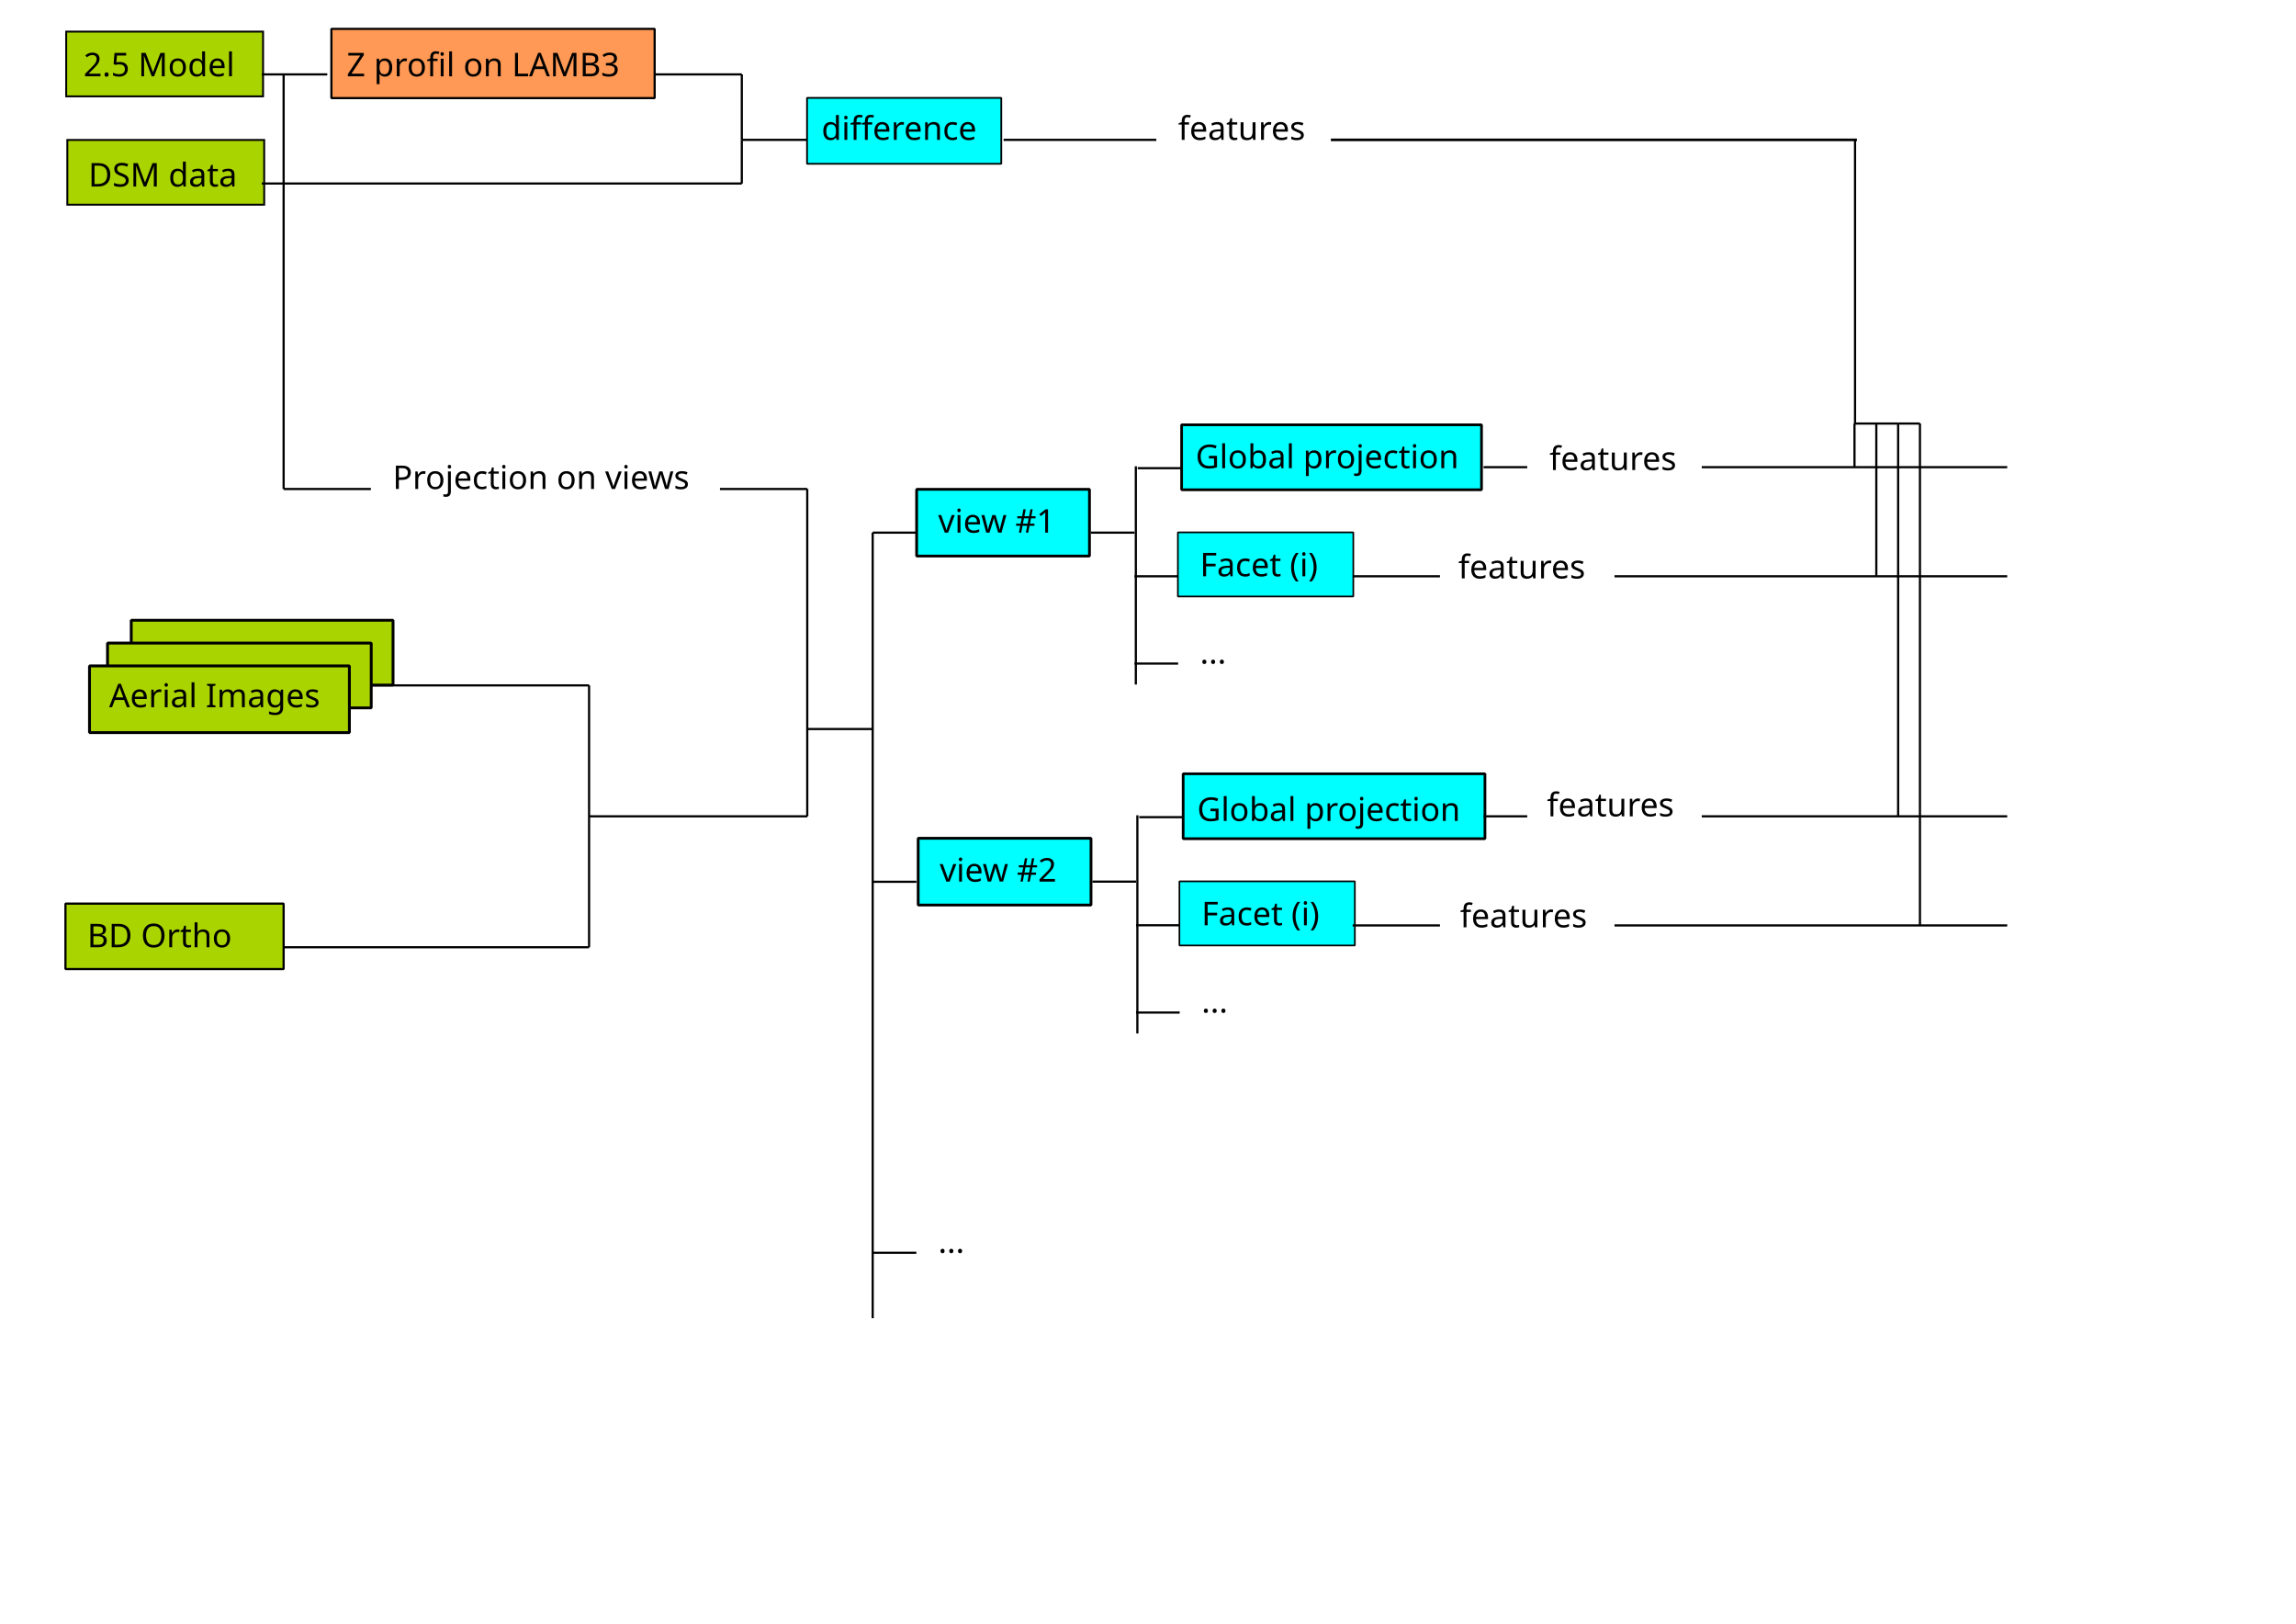
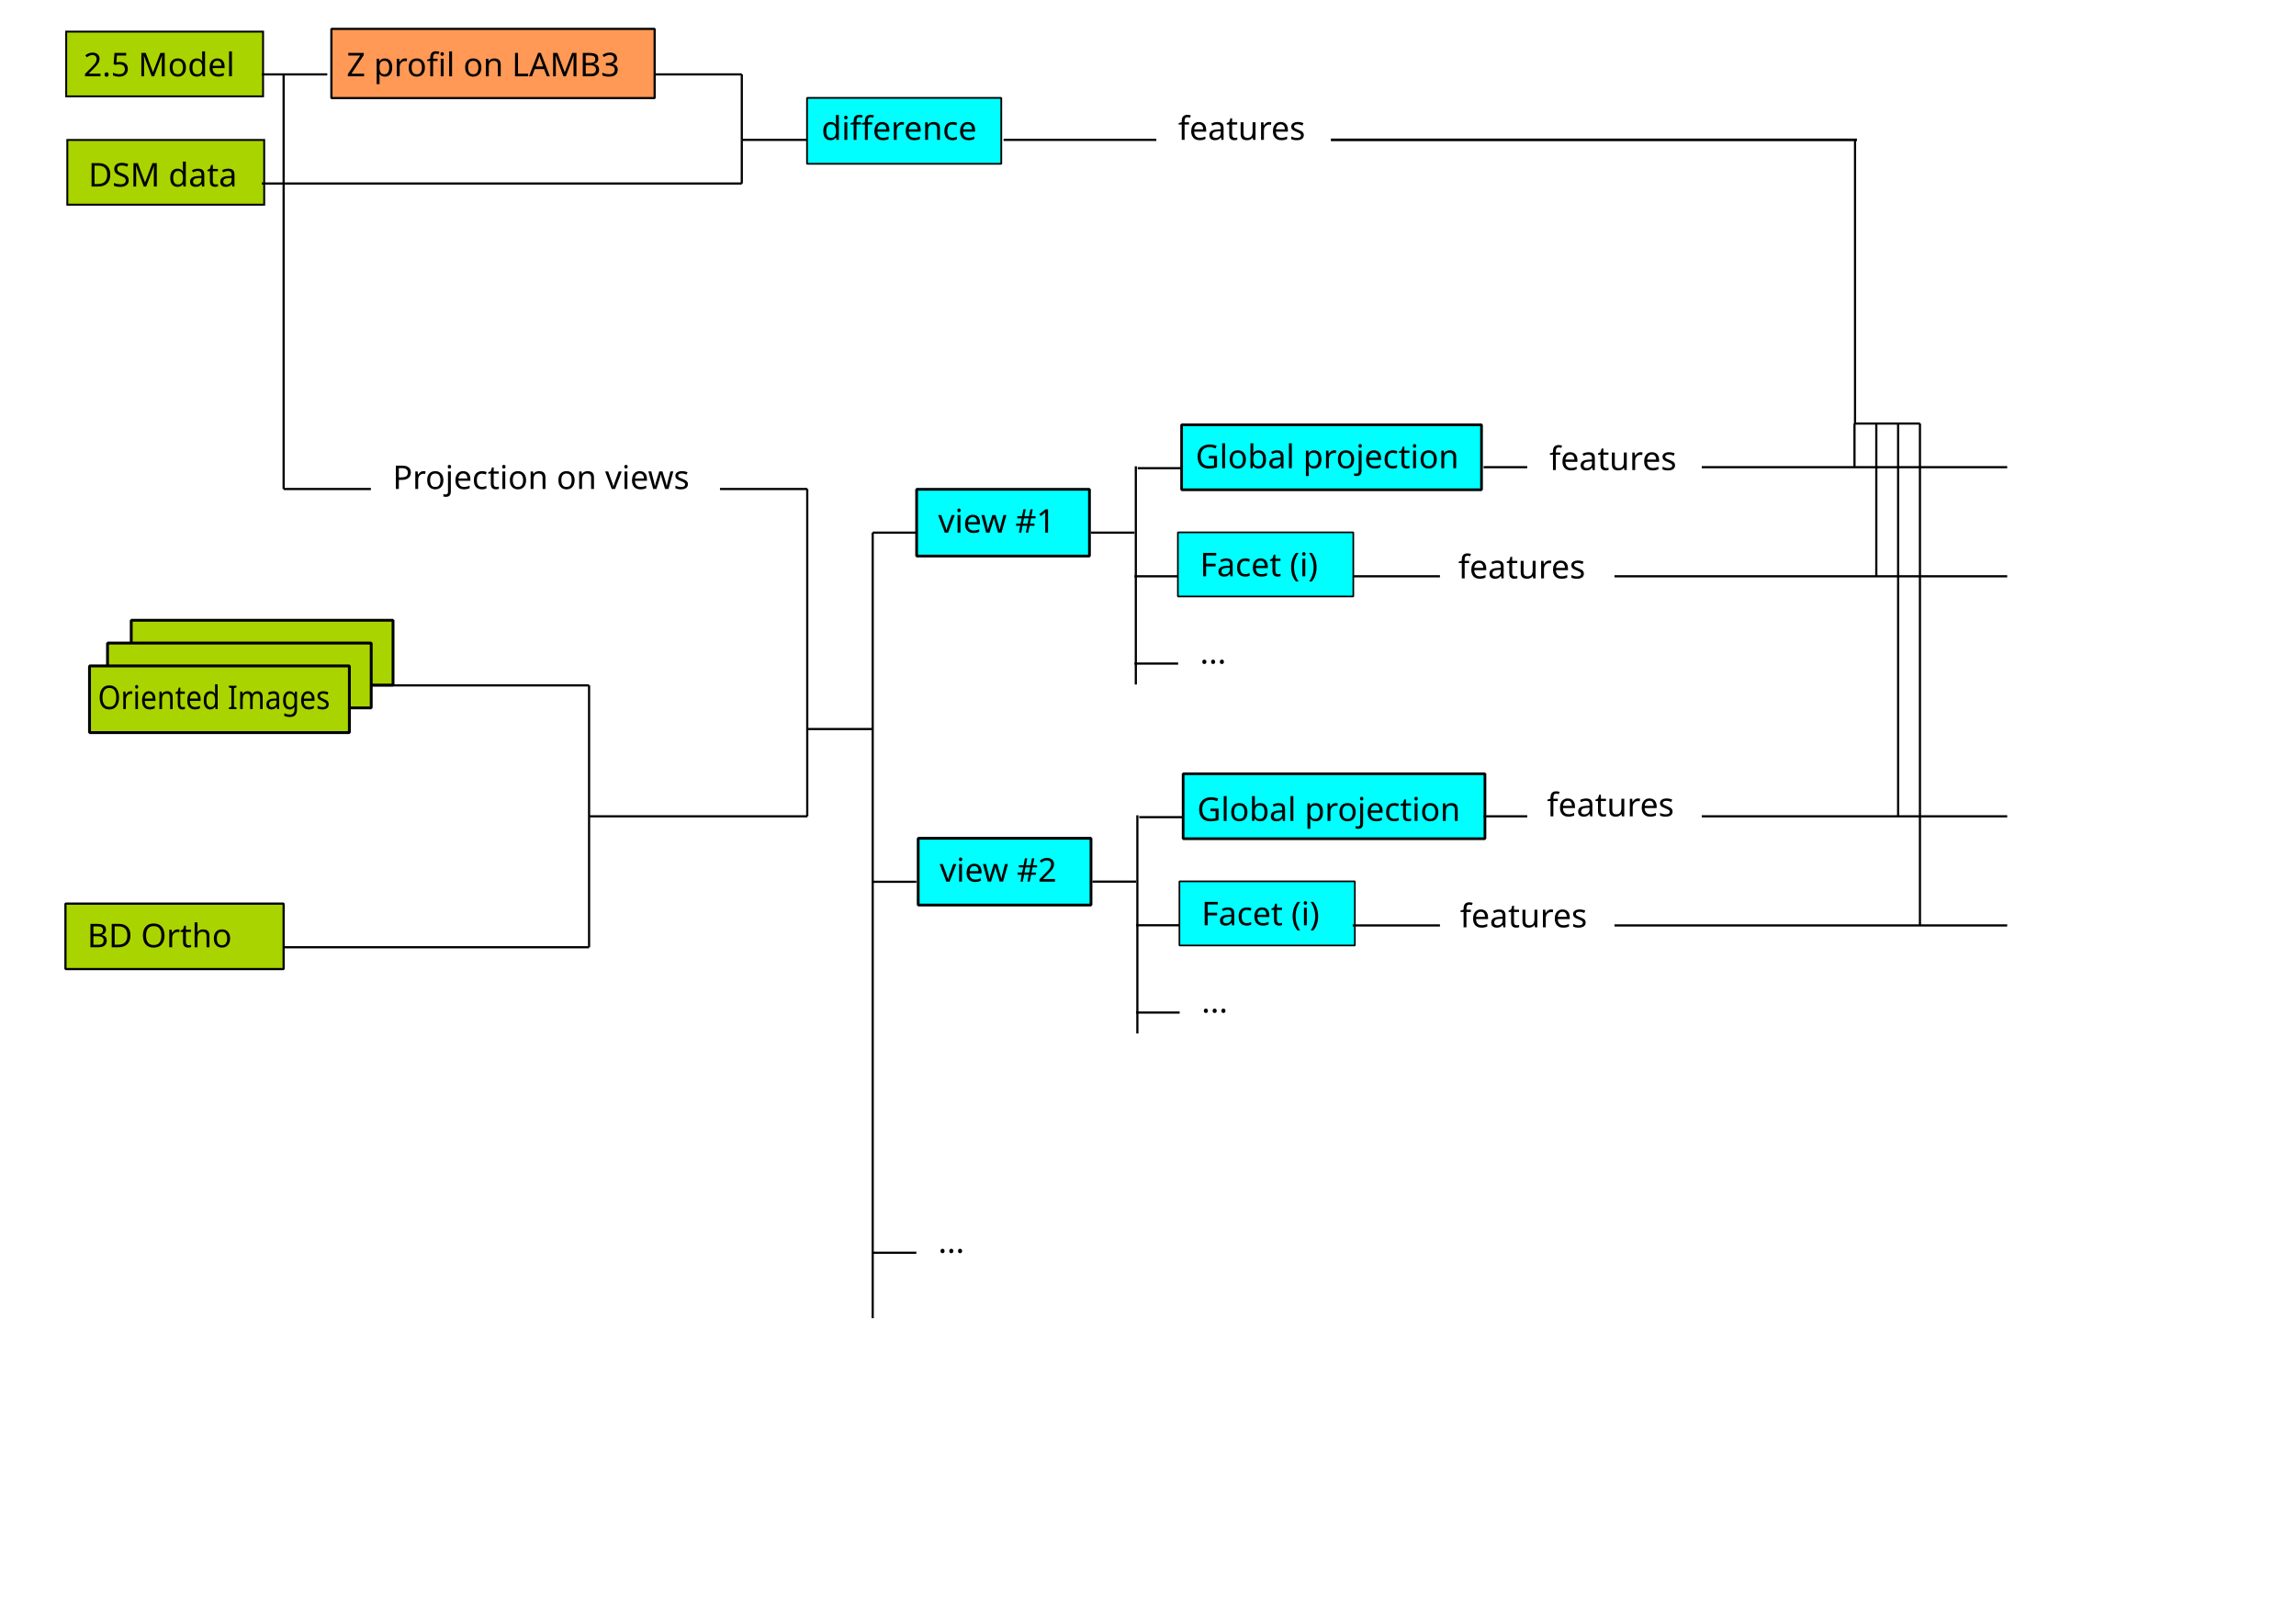
<svg xmlns="http://www.w3.org/2000/svg" width="297mm" height="210mm" viewBox="0 0 1052.362 744.094" id="svg2" version="1.1">
  <defs id="defs4" />
  <g id="layer1" transform="translate(0,-308.2677)">
    <rect style="fill:#aad400;fill-rule:evenodd;stroke:#000000;stroke-width:0.871px;stroke-linecap:butt;stroke-linejoin:miter;stroke-opacity:1" id="rect3350" width="90.236" height="29.669" x="30.342" y="322.758" />
    <text xml:space="preserve" style="font-style:normal;font-weight:normal;font-size:17.5px;line-height:125%;font-family:sans-serif;letter-spacing:0px;word-spacing:0px;fill:#000000;fill-opacity:1;stroke:none;stroke-width:1px;stroke-linecap:butt;stroke-linejoin:miter;stroke-opacity:1" x="38.266" y="343.229" id="text3358">
      <tspan id="tspan3360" x="38.266" y="343.229" style="font-size:15px">2.5 Model</tspan>
      <tspan x="38.266" y="361.979" id="tspan3362" />
    </text>
    <rect style="fill:#ff9955;stroke:#000000;stroke-width:1.002;stroke-linejoin:bevel;stroke-opacity:1" id="rect3382" width="148.156" height="31.732" x="151.896" y="321.496" />
    <text xml:space="preserve" style="font-style:normal;font-weight:normal;font-size:17.5px;line-height:125%;font-family:sans-serif;letter-spacing:0px;word-spacing:0px;fill:#000000;fill-opacity:1;stroke:none;stroke-width:1px;stroke-linecap:butt;stroke-linejoin:miter;stroke-opacity:1" x="158.886" y="343.229" id="text3384">
      <tspan id="tspan3386" x="158.886" y="343.229" style="font-size:15px">Z profil on LAMB3</tspan>
    </text>
    <rect style="fill:#aad400;fill-rule:evenodd;stroke:#000000;stroke-width:0.871px;stroke-linecap:butt;stroke-linejoin:miter;stroke-opacity:1" id="rect3350-3" width="90.236" height="29.669" x="30.856" y="372.404" />
    <text xml:space="preserve" style="font-style:normal;font-weight:normal;font-size:17.5px;line-height:125%;font-family:sans-serif;letter-spacing:0px;word-spacing:0px;fill:#000000;fill-opacity:1;stroke:none;stroke-width:1px;stroke-linecap:butt;stroke-linejoin:miter;stroke-opacity:1" x="40.514" y="393.743" id="text3358-6">
      <tspan id="tspan3360-7" x="40.514" y="393.743" style="font-size:15px">DSM data</tspan>
      <tspan x="40.514" y="412.493" id="tspan3362-5" />
    </text>
    <rect style="fill:#00ffff;stroke:#000000;stroke-width:0.8;stroke-linejoin:bevel;stroke-opacity:1" id="rect4250" width="89.033" height="30.2" x="369.9" y="353.13" />
    <path style="fill:none;fill-rule:evenodd;stroke:#000000;stroke-width:1px;stroke-linecap:butt;stroke-linejoin:miter;stroke-opacity:1" d="m 120,342.362 30,0" id="path4254" />
    <path style="fill:none;fill-rule:evenodd;stroke:#000000;stroke-width:1px;stroke-linecap:butt;stroke-linejoin:miter;stroke-opacity:1" d="m 300,342.362 40,0" id="path4258" />
    <path style="fill:none;fill-rule:evenodd;stroke:#000000;stroke-width:1px;stroke-linecap:butt;stroke-linejoin:miter;stroke-opacity:1" d="m 340,372.362 0,-30" id="path4260" />
    <path style="fill:none;fill-rule:evenodd;stroke:#000000;stroke-width:1px;stroke-linecap:butt;stroke-linejoin:miter;stroke-opacity:1" d="m 340,372.362 30,0" id="path4262" />
    <path style="display:inline;fill:none;fill-rule:evenodd;stroke:#000000;stroke-width:1px;stroke-linecap:butt;stroke-linejoin:miter;stroke-opacity:1" d="m 120,392.362 220,0" id="path4264" />
    <path style="fill:none;fill-rule:evenodd;stroke:#000000;stroke-width:1px;stroke-linecap:butt;stroke-linejoin:miter;stroke-opacity:1" d="m 340,392.362 0,-20" id="path4268" />
    <path style="fill:none;fill-rule:evenodd;stroke:#000000;stroke-width:1px;stroke-linecap:butt;stroke-linejoin:miter;stroke-opacity:1" d="m 460,372.362 70,0" id="path4272" />
    <text xml:space="preserve" style="font-style:normal;font-weight:normal;font-size:15px;line-height:125%;font-family:sans-serif;letter-spacing:0px;word-spacing:0px;fill:#000000;fill-opacity:1;stroke:none;stroke-width:1px;stroke-linecap:butt;stroke-linejoin:miter;stroke-opacity:1" x="376.531" y="372.362" id="text4276">
      <tspan id="tspan4278" x="376.531" y="372.362">difference</tspan>
    </text>
    <text xml:space="preserve" style="font-style:normal;font-weight:normal;font-size:15px;line-height:125%;font-family:sans-serif;letter-spacing:0px;word-spacing:0px;fill:#000000;fill-opacity:1;stroke:none;stroke-width:1px;stroke-linecap:butt;stroke-linejoin:miter;stroke-opacity:1" x="540" y="372.362" id="text4280">
      <tspan id="tspan4282" x="540" y="372.362">features</tspan>
    </text>
    <path style="display:inline;fill:none;fill-rule:evenodd;stroke:#000000;stroke-width:1.191px;stroke-linecap:butt;stroke-linejoin:miter;stroke-opacity:1" d="m 610,372.362 241.114,0" id="path4284" />
    <path style="fill:#aad400;fill-rule:evenodd;stroke:#000000;stroke-width:1px;stroke-linecap:butt;stroke-linejoin:miter;stroke-opacity:1" d="m 850.247,502.362 0,-130" id="path4288" />
    <rect style="fill:#aad400;stroke:#000000;stroke-width:1.303;stroke-linejoin:bevel;stroke-opacity:1" id="rect4296" width="119.997" height="29.697" x="60.151" y="592.513" />
    <rect style="fill:#aad400;stroke:#000000;stroke-width:1.307;stroke-linejoin:bevel;stroke-opacity:1" id="rect4298" width="120.86" height="29.693" x="49.286" y="602.976" />
    <rect style="fill:#aad400;stroke:#000000;stroke-width:1.316;stroke-linejoin:bevel;stroke-opacity:1" id="rect4300" width="119.116" height="30.551" x="41.025" y="613.441" />
-     <text xml:space="preserve" style="font-style:normal;font-weight:normal;font-size:15px;line-height:125%;font-family:sans-serif;letter-spacing:0px;word-spacing:0px;fill:#000000;fill-opacity:1;stroke:none;stroke-width:1px;stroke-linecap:butt;stroke-linejoin:miter;stroke-opacity:1" x="50" y="632.362" id="text4302">
-       <tspan id="tspan4304" x="50" y="632.362">Aerial Images</tspan>
+     <text xml:space="preserve" style="font-style:normal;font-weight:normal;font-size:14.188px;line-height:125%;font-family:sans-serif;letter-spacing:0px;word-spacing:0px;fill:#000000;fill-opacity:1;stroke:none;stroke-width:1px;stroke-linecap:butt;stroke-linejoin:miter;stroke-opacity:1" x="47.453" y="598.964" id="text4302" transform="scale(0.9458886,1.057207)">
+       <tspan id="tspan4304" x="47.453" y="598.964">Oriented Images</tspan>
    </text>
    <rect style="fill:#aad400;stroke:#000000;stroke-linejoin:bevel;stroke-opacity:1" id="rect4306" width="100" height="30" x="30" y="722.362" />
    <text xml:space="preserve" style="font-style:normal;font-weight:normal;font-size:15px;line-height:125%;font-family:sans-serif;letter-spacing:0px;word-spacing:0px;fill:#000000;fill-opacity:1;stroke:none;stroke-width:1px;stroke-linecap:butt;stroke-linejoin:miter;stroke-opacity:1" x="40" y="742.362" id="text4308">
      <tspan id="tspan4310" x="40" y="742.362">BD Ortho</tspan>
    </text>
    <path style="fill:none;fill-rule:evenodd;stroke:#000000;stroke-width:1px;stroke-linecap:butt;stroke-linejoin:miter;stroke-opacity:1" d="m 170,622.362 100,0" id="path4312" />
    <path style="fill:none;fill-rule:evenodd;stroke:#000000;stroke-width:1px;stroke-linecap:butt;stroke-linejoin:miter;stroke-opacity:1" d="m 130,742.362 140,0" id="path4316" />
    <path style="fill:none;fill-rule:evenodd;stroke:#000000;stroke-width:1px;stroke-linecap:butt;stroke-linejoin:miter;stroke-opacity:1" d="m 270,742.362 0,-120" id="path4318" />
    <path style="fill:none;fill-rule:evenodd;stroke:#000000;stroke-width:1px;stroke-linecap:butt;stroke-linejoin:miter;stroke-opacity:1" d="m 270,682.362 100,0" id="path4320" />
    <path style="display:inline;fill:none;fill-rule:evenodd;stroke:#000000;stroke-width:1px;stroke-linecap:butt;stroke-linejoin:miter;stroke-opacity:1" d="m 130,342.362 0,190" id="path4322" />
    <path style="fill:none;fill-rule:evenodd;stroke:#000000;stroke-width:1px;stroke-linecap:butt;stroke-linejoin:miter;stroke-opacity:1" d="m 130,532.362 40,0" id="path4326" />
    <text xml:space="preserve" style="font-style:normal;font-weight:normal;font-size:15px;line-height:125%;font-family:sans-serif;letter-spacing:0px;word-spacing:0px;fill:#000000;fill-opacity:1;stroke:none;stroke-width:1px;stroke-linecap:butt;stroke-linejoin:miter;stroke-opacity:1" x="180" y="532.362" id="text4328">
      <tspan id="tspan4330" x="180" y="532.362">Projection on views</tspan>
    </text>
    <path style="fill:none;fill-rule:evenodd;stroke:#000000;stroke-width:1px;stroke-linecap:butt;stroke-linejoin:miter;stroke-opacity:1" d="m 330,532.362 40,0" id="path4332" />
    <path style="fill:none;fill-rule:evenodd;stroke:#000000;stroke-width:1px;stroke-linecap:butt;stroke-linejoin:miter;stroke-opacity:1" d="m 370,532.362 0,150" id="path4338" />
    <path style="fill:none;fill-rule:evenodd;stroke:#000000;stroke-width:1px;stroke-linecap:butt;stroke-linejoin:miter;stroke-opacity:1" d="m 370,642.362 30,0" id="path4340" />
    <path style="fill:none;fill-rule:evenodd;stroke:#000000;stroke-width:1px;stroke-linecap:butt;stroke-linejoin:miter;stroke-opacity:1" d="m 400,552.362 0,360" id="path4342" />
    <path style="fill:none;fill-rule:evenodd;stroke:#000000;stroke-width:1px;stroke-linecap:butt;stroke-linejoin:miter;stroke-opacity:1" d="m 400,552.362 20,0" id="path4346" />
    <path style="fill:none;fill-rule:evenodd;stroke:#000000;stroke-width:1px;stroke-linecap:butt;stroke-linejoin:miter;stroke-opacity:1" d="m 520.6,521.955 0,100" id="path4348" />
    <path style="fill:none;fill-rule:evenodd;stroke:#000000;stroke-width:1px;stroke-linecap:butt;stroke-linejoin:miter;stroke-opacity:1" d="m 541.467,522.823 -20,0" id="path4350" />
    <rect style="fill:#00ffff;stroke:#000000;stroke-width:1.231;stroke-linejoin:bevel;stroke-opacity:1" id="rect4356" width="137.467" height="29.769" x="541.583" y="502.938" />
    <text xml:space="preserve" style="font-style:normal;font-weight:normal;font-size:15px;line-height:125%;font-family:sans-serif;letter-spacing:0px;word-spacing:0px;fill:#000000;fill-opacity:1;stroke:none;stroke-width:1px;stroke-linecap:butt;stroke-linejoin:miter;stroke-opacity:1" x="547.998" y="522.823" id="text4358">
      <tspan id="tspan4360" x="547.998" y="522.823">Global projection</tspan>
    </text>
    <rect style="fill:#00ffff;stroke:#000000;stroke-width:1.271;stroke-linejoin:bevel;stroke-opacity:1" id="rect4362" width="79.215" height="30.596" x="420.136" y="532.498" />
    <text xml:space="preserve" style="font-style:normal;font-weight:normal;font-size:15px;line-height:125%;font-family:sans-serif;letter-spacing:0px;word-spacing:0px;fill:#000000;fill-opacity:1;stroke:none;stroke-width:1px;stroke-linecap:butt;stroke-linejoin:miter;stroke-opacity:1" x="430" y="552.362" id="text4364">
      <tspan id="tspan4366" x="430" y="552.362">view #1</tspan>
    </text>
    <path style="fill:none;fill-rule:evenodd;stroke:#000000;stroke-width:1px;stroke-linecap:butt;stroke-linejoin:miter;stroke-opacity:1" d="m 500,552.362 20,0" id="path4368" />
    <path style="fill:none;fill-rule:evenodd;stroke:#000000;stroke-width:1px;stroke-linecap:butt;stroke-linejoin:miter;stroke-opacity:1" d="m 520,572.362 20,0" id="path4370" />
    <path style="fill:none;fill-rule:evenodd;stroke:#000000;stroke-width:1px;stroke-linecap:butt;stroke-linejoin:miter;stroke-opacity:1" d="m 520,612.362 20,0" id="path4372" />
    <rect style="fill:#00ffff;stroke:#000000;stroke-width:0.75;stroke-linejoin:bevel;stroke-opacity:1" id="rect4374" width="80.41" height="29.383" x="539.875" y="552.237" />
    <text xml:space="preserve" style="font-style:normal;font-weight:normal;font-size:15px;line-height:125%;font-family:sans-serif;letter-spacing:0px;word-spacing:0px;fill:#000000;fill-opacity:1;stroke:none;stroke-width:1px;stroke-linecap:butt;stroke-linejoin:miter;stroke-opacity:1" x="550" y="572.362" id="text4376">
      <tspan id="tspan4378" x="550" y="572.362">Facet (i)</tspan>
    </text>
    <text xml:space="preserve" style="font-style:normal;font-weight:normal;font-size:15px;line-height:125%;font-family:sans-serif;letter-spacing:0px;word-spacing:0px;fill:#000000;fill-opacity:1;stroke:none;stroke-width:1px;stroke-linecap:butt;stroke-linejoin:miter;stroke-opacity:1" x="550" y="612.362" id="text4380">
      <tspan id="tspan4382" x="550" y="612.362" />
    </text>
    <text xml:space="preserve" style="font-style:normal;font-weight:normal;font-size:15px;line-height:125%;font-family:sans-serif;letter-spacing:0px;word-spacing:0px;fill:#000000;fill-opacity:1;stroke:none;stroke-width:1px;stroke-linecap:butt;stroke-linejoin:miter;stroke-opacity:1" x="550" y="612.362" id="text4384">
      <tspan id="tspan4386" x="550" y="612.362">...</tspan>
    </text>
    <path style="fill:none;fill-rule:evenodd;stroke:#000000;stroke-width:1px;stroke-linecap:butt;stroke-linejoin:miter;stroke-opacity:1" d="m 521.307,681.881 0,100" id="path4348-3" />
    <path style="fill:none;fill-rule:evenodd;stroke:#000000;stroke-width:1px;stroke-linecap:butt;stroke-linejoin:miter;stroke-opacity:1" d="m 542.174,682.749 -20,0" id="path4350-5" />
    <rect style="fill:#00ffff;stroke:#000000;stroke-width:1.235;stroke-linejoin:bevel;stroke-opacity:1" id="rect4356-6" width="138.331" height="29.765" x="542.292" y="662.866" />
    <text xml:space="preserve" style="font-style:normal;font-weight:normal;font-size:15px;line-height:125%;font-family:sans-serif;letter-spacing:0px;word-spacing:0px;fill:#000000;fill-opacity:1;stroke:none;stroke-width:1px;stroke-linecap:butt;stroke-linejoin:miter;stroke-opacity:1" x="548.705" y="684.483" id="text4358-2">
      <tspan id="tspan4360-9" x="548.705" y="684.483">Global projection</tspan>
    </text>
    <rect style="fill:#00ffff;stroke:#000000;stroke-width:1.271;stroke-linejoin:bevel;stroke-opacity:1" id="rect4362-1" width="79.215" height="30.596" x="420.843" y="692.424" />
    <text xml:space="preserve" style="font-style:normal;font-weight:normal;font-size:15px;line-height:125%;font-family:sans-serif;letter-spacing:0px;word-spacing:0px;fill:#000000;fill-opacity:1;stroke:none;stroke-width:1px;stroke-linecap:butt;stroke-linejoin:miter;stroke-opacity:1" x="430.707" y="712.288" id="text4364-2">
      <tspan id="tspan4366-7" x="430.707" y="712.288">view #2</tspan>
    </text>
    <path style="fill:none;fill-rule:evenodd;stroke:#000000;stroke-width:1px;stroke-linecap:butt;stroke-linejoin:miter;stroke-opacity:1" d="m 500.707,712.288 20,0" id="path4368-0" />
    <path style="fill:none;fill-rule:evenodd;stroke:#000000;stroke-width:1px;stroke-linecap:butt;stroke-linejoin:miter;stroke-opacity:1" d="m 520.707,732.288 20,0" id="path4370-9" />
    <path style="fill:none;fill-rule:evenodd;stroke:#000000;stroke-width:1px;stroke-linecap:butt;stroke-linejoin:miter;stroke-opacity:1" d="m 520.707,772.288 20,0" id="path4372-3" />
    <rect style="fill:#00ffff;stroke:#000000;stroke-width:0.75;stroke-linejoin:bevel;stroke-opacity:1" id="rect4374-6" width="80.41" height="29.383" x="540.582" y="712.163" />
    <text xml:space="preserve" style="font-style:normal;font-weight:normal;font-size:15px;line-height:125%;font-family:sans-serif;letter-spacing:0px;word-spacing:0px;fill:#000000;fill-opacity:1;stroke:none;stroke-width:1px;stroke-linecap:butt;stroke-linejoin:miter;stroke-opacity:1" x="550.707" y="732.288" id="text4376-0">
      <tspan id="tspan4378-6" x="550.707" y="732.288">Facet (i)</tspan>
    </text>
    <text xml:space="preserve" style="font-style:normal;font-weight:normal;font-size:15px;line-height:125%;font-family:sans-serif;letter-spacing:0px;word-spacing:0px;fill:#000000;fill-opacity:1;stroke:none;stroke-width:1px;stroke-linecap:butt;stroke-linejoin:miter;stroke-opacity:1" x="550.707" y="772.288" id="text4384-2">
      <tspan id="tspan4386-6" x="550.707" y="772.288">...</tspan>
    </text>
    <path style="fill:none;fill-rule:evenodd;stroke:#000000;stroke-width:1px;stroke-linecap:butt;stroke-linejoin:miter;stroke-opacity:1" d="m 400,712.362 20,0" id="path4448" />
    <path style="fill:none;fill-rule:evenodd;stroke:#000000;stroke-width:1px;stroke-linecap:butt;stroke-linejoin:miter;stroke-opacity:1" d="m 400,882.362 20,0" id="path4450" />
    <text xml:space="preserve" style="font-style:normal;font-weight:normal;font-size:15px;line-height:125%;font-family:sans-serif;letter-spacing:0px;word-spacing:0px;fill:#000000;fill-opacity:1;stroke:none;stroke-width:1px;stroke-linecap:butt;stroke-linejoin:miter;stroke-opacity:1" x="430" y="882.362" id="text4452">
      <tspan id="tspan4454" x="430" y="882.362">...</tspan>
    </text>
    <text xml:space="preserve" style="font-style:normal;font-weight:normal;font-size:15px;line-height:125%;font-family:sans-serif;letter-spacing:0px;word-spacing:0px;fill:#000000;fill-opacity:1;stroke:none;stroke-width:1px;stroke-linecap:butt;stroke-linejoin:miter;stroke-opacity:1" x="710.16" y="523.69" id="text4280-1">
      <tspan id="tspan4282-8" x="710.16" y="523.69">features</tspan>
    </text>
    <text xml:space="preserve" style="font-style:normal;font-weight:normal;font-size:15px;line-height:125%;font-family:sans-serif;letter-spacing:0px;word-spacing:0px;fill:#000000;fill-opacity:1;stroke:none;stroke-width:1px;stroke-linecap:butt;stroke-linejoin:miter;stroke-opacity:1" x="668.372" y="573.336" id="text4280-7">
      <tspan id="tspan4282-9" x="668.372" y="573.336">features</tspan>
    </text>
    <text xml:space="preserve" style="font-style:normal;font-weight:normal;font-size:15px;line-height:125%;font-family:sans-serif;letter-spacing:0px;word-spacing:0px;fill:#000000;fill-opacity:1;stroke:none;stroke-width:1px;stroke-linecap:butt;stroke-linejoin:miter;stroke-opacity:1" x="709.026" y="682.362" id="text4280-2">
      <tspan id="tspan4282-0" x="709.026" y="682.362">features</tspan>
    </text>
    <text xml:space="preserve" style="font-style:normal;font-weight:normal;font-size:15px;line-height:125%;font-family:sans-serif;letter-spacing:0px;word-spacing:0px;fill:#000000;fill-opacity:1;stroke:none;stroke-width:1px;stroke-linecap:butt;stroke-linejoin:miter;stroke-opacity:1" x="669.186" y="733.229" id="text4280-23">
      <tspan id="tspan4282-7" x="669.186" y="733.229">features</tspan>
    </text>
    <path style="fill:none;fill-rule:evenodd;stroke:#000000;stroke-width:1px;stroke-linecap:butt;stroke-linejoin:miter;stroke-opacity:1" d="m 680,522.362 20,0" id="path4498" />
    <path style="fill:none;fill-rule:evenodd;stroke:#000000;stroke-width:1px;stroke-linecap:butt;stroke-linejoin:miter;stroke-opacity:1" d="m 780,522.362 140,0" id="path4500" />
    <path style="fill:none;fill-rule:evenodd;stroke:#000000;stroke-width:1px;stroke-linecap:butt;stroke-linejoin:miter;stroke-opacity:1" d="m 620,572.362 40,0" id="path4502" />
    <path style="fill:none;fill-rule:evenodd;stroke:#000000;stroke-width:1px;stroke-linecap:butt;stroke-linejoin:miter;stroke-opacity:1" d="m 740,572.362 180,0" id="path4504" />
    <path style="fill:none;fill-rule:evenodd;stroke:#000000;stroke-width:1px;stroke-linecap:butt;stroke-linejoin:miter;stroke-opacity:1" d="m 680,682.362 20,0" id="path4510" />
    <path style="fill:none;fill-rule:evenodd;stroke:#000000;stroke-width:1px;stroke-linecap:butt;stroke-linejoin:miter;stroke-opacity:1" d="m 780,682.362 140,0" id="path4512" />
    <path style="fill:none;fill-rule:evenodd;stroke:#000000;stroke-width:1px;stroke-linecap:butt;stroke-linejoin:miter;stroke-opacity:1" d="m 620,732.362 40,0" id="path4514" />
    <path style="fill:none;fill-rule:evenodd;stroke:#000000;stroke-width:1px;stroke-linecap:butt;stroke-linejoin:miter;stroke-opacity:1" d="m 740,732.362 180,0" id="path4516" />
    <path style="display:inline;fill:none;fill-rule:evenodd;stroke:#000000;stroke-width:1px;stroke-linecap:butt;stroke-linejoin:miter;stroke-opacity:1" d="m 850,502.362 20,0" id="path4522" />
    <path style="fill:none;fill-rule:evenodd;stroke:#000000;stroke-width:1px;stroke-linecap:butt;stroke-linejoin:miter;stroke-opacity:1" d="m 850,502.362 0,20" id="path4526" />
    <path style="fill:none;fill-rule:evenodd;stroke:#000000;stroke-width:1px;stroke-linecap:butt;stroke-linejoin:miter;stroke-opacity:1" d="m 860,502.362 0,70" id="path4528" />
    <path style="fill:none;fill-rule:evenodd;stroke:#000000;stroke-width:1px;stroke-linecap:butt;stroke-linejoin:miter;stroke-opacity:1" d="m 870,502.362 0,180" id="path4530" />
    <path style="fill:none;fill-rule:evenodd;stroke:#000000;stroke-width:1px;stroke-linecap:butt;stroke-linejoin:miter;stroke-opacity:1" d="m 880,502.362 -10,0" id="path4532" />
    <path style="fill:none;fill-rule:evenodd;stroke:#000000;stroke-width:1px;stroke-linecap:butt;stroke-linejoin:miter;stroke-opacity:1" d="m 880,732.362 0,-230" id="path4534" />
    <text xml:space="preserve" style="font-style:normal;font-weight:normal;font-size:15px;line-height:125%;font-family:sans-serif;letter-spacing:0px;word-spacing:0px;fill:#000000;fill-opacity:1;stroke:none;stroke-width:1px;stroke-linecap:butt;stroke-linejoin:miter;stroke-opacity:1" x="60" y="392.362" id="text4398">
      <tspan id="tspan4400" x="60" y="392.362" />
    </text>
  </g>
</svg>
